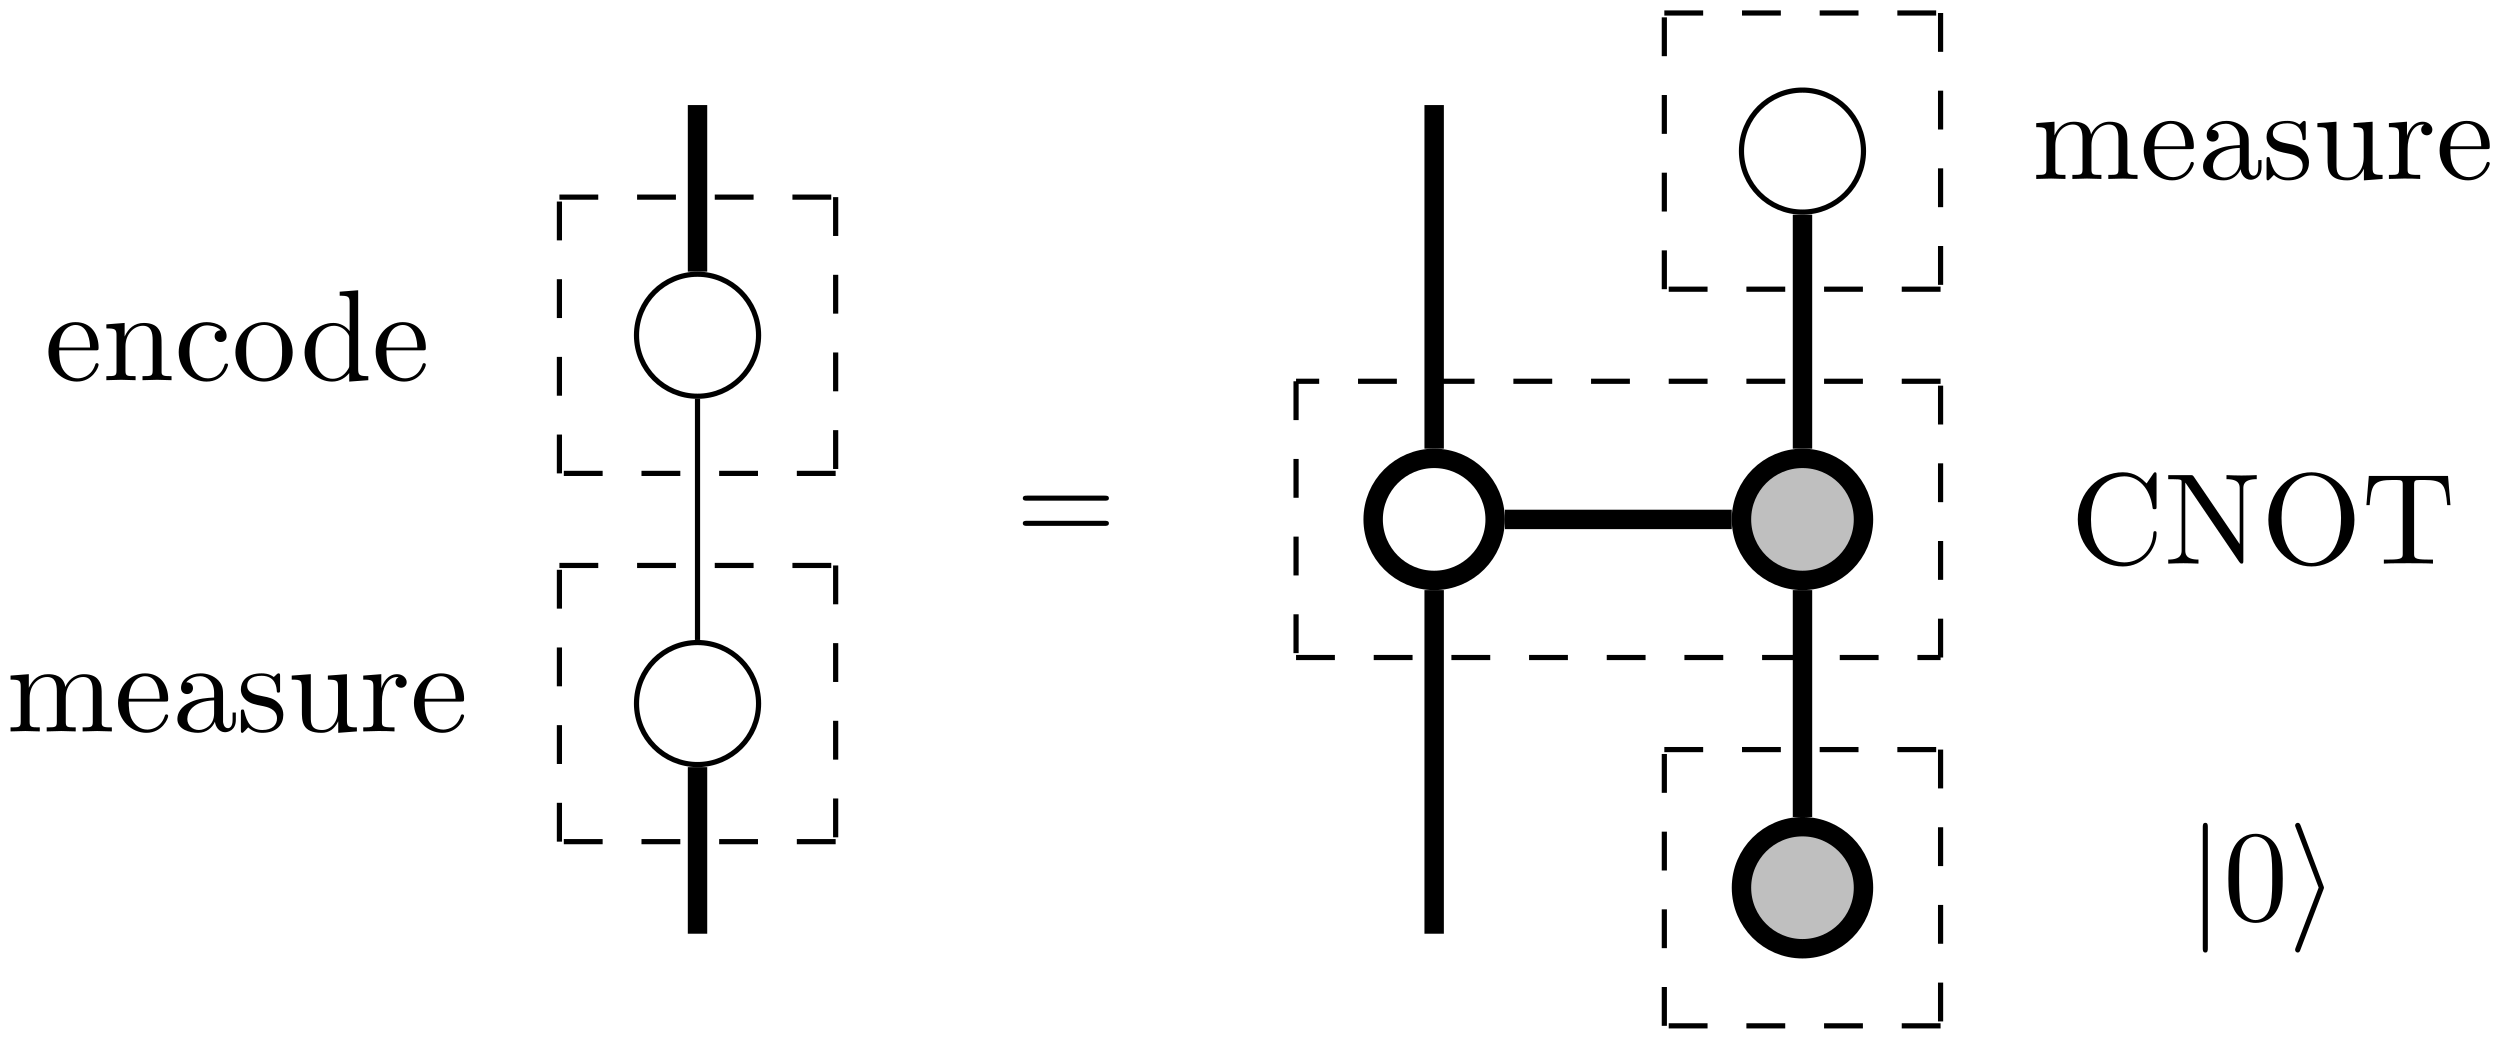
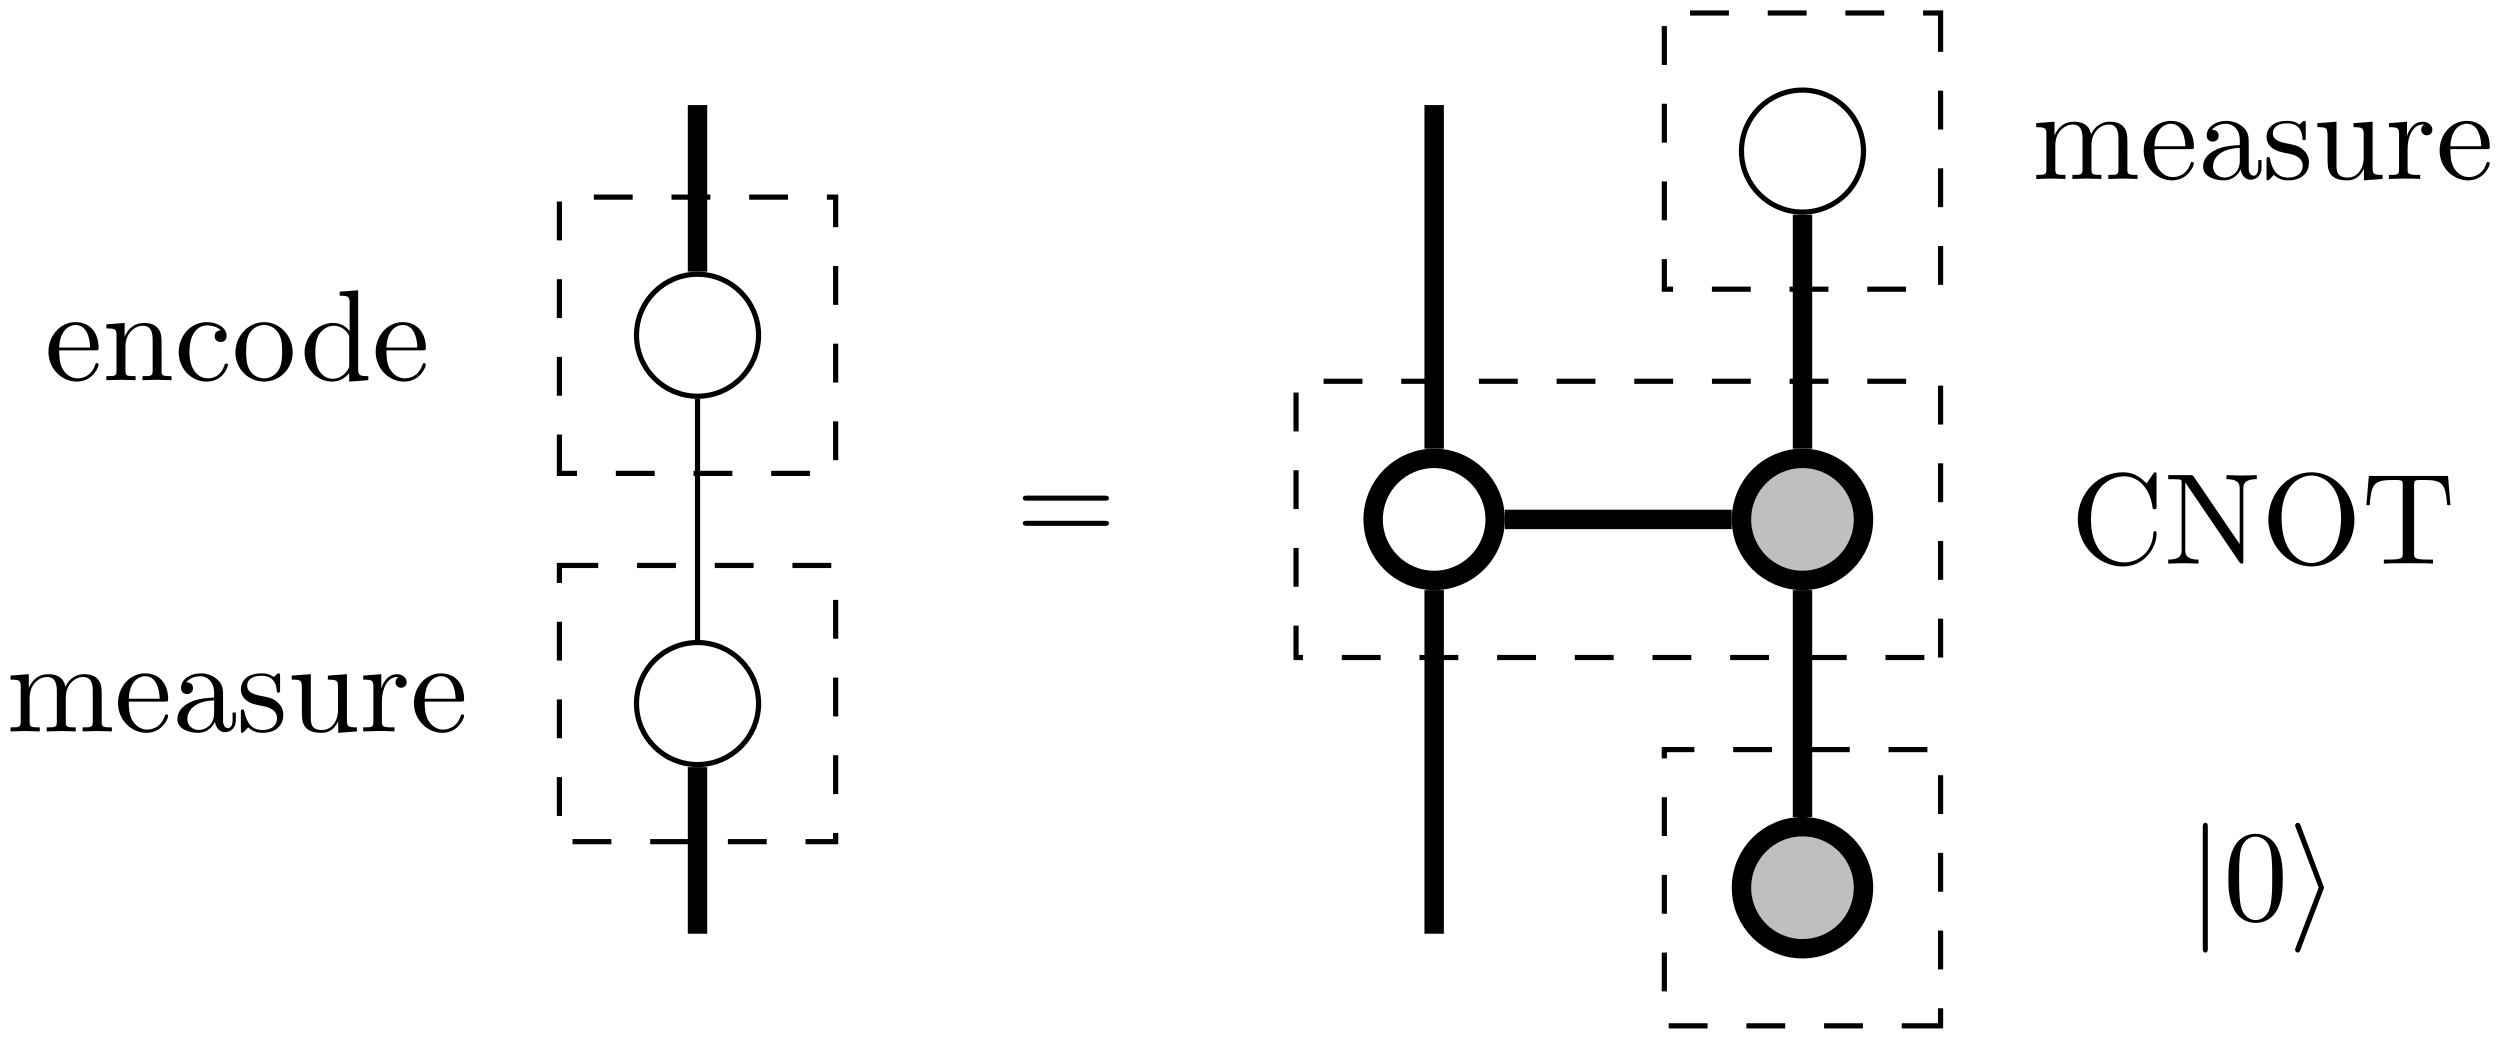
<svg xmlns="http://www.w3.org/2000/svg" xmlns:xlink="http://www.w3.org/1999/xlink" width="288.617pt" height="119.924pt" viewBox="0 0 192.411 79.949" version="1.1">
  <defs>
    <g>
      <symbol overflow="visible" id="glyph0-0">
        <path style="stroke:none;" d="" />
      </symbol>
      <symbol overflow="visible" id="glyph0-1">
        <path style="stroke:none;" d="M 6.844 -3.266 C 7 -3.266 7.188 -3.266 7.188 -3.453 C 7.188 -3.656 7 -3.656 6.859 -3.656 L 0.891 -3.656 C 0.75 -3.656 0.562 -3.656 0.562 -3.453 C 0.562 -3.266 0.75 -3.266 0.891 -3.266 Z M 6.859 -1.328 C 7 -1.328 7.188 -1.328 7.188 -1.531 C 7.188 -1.719 7 -1.719 6.844 -1.719 L 0.891 -1.719 C 0.75 -1.719 0.562 -1.719 0.562 -1.531 C 0.562 -1.328 0.75 -1.328 0.891 -1.328 Z M 6.859 -1.328 " />
      </symbol>
      <symbol overflow="visible" id="glyph0-2">
        <path style="stroke:none;" d="M 1.094 -3.422 L 1.094 -0.75 C 1.094 -0.312 0.984 -0.312 0.312 -0.312 L 0.312 0 C 0.672 -0.016 1.172 -0.031 1.453 -0.031 C 1.703 -0.031 2.219 -0.016 2.562 0 L 2.562 -0.312 C 1.891 -0.312 1.781 -0.312 1.781 -0.75 L 1.781 -2.594 C 1.781 -3.625 2.5 -4.188 3.125 -4.188 C 3.766 -4.188 3.875 -3.656 3.875 -3.078 L 3.875 -0.75 C 3.875 -0.312 3.766 -0.312 3.094 -0.312 L 3.094 0 C 3.438 -0.016 3.953 -0.031 4.219 -0.031 C 4.469 -0.031 5 -0.016 5.328 0 L 5.328 -0.312 C 4.672 -0.312 4.562 -0.312 4.562 -0.75 L 4.562 -2.594 C 4.562 -3.625 5.266 -4.188 5.906 -4.188 C 6.531 -4.188 6.641 -3.656 6.641 -3.078 L 6.641 -0.75 C 6.641 -0.312 6.531 -0.312 5.859 -0.312 L 5.859 0 C 6.203 -0.016 6.719 -0.031 6.984 -0.031 C 7.25 -0.031 7.766 -0.016 8.109 0 L 8.109 -0.312 C 7.594 -0.312 7.344 -0.312 7.328 -0.609 L 7.328 -2.516 C 7.328 -3.375 7.328 -3.672 7.016 -4.031 C 6.875 -4.203 6.547 -4.406 5.969 -4.406 C 5.141 -4.406 4.688 -3.812 4.531 -3.422 C 4.391 -4.297 3.656 -4.406 3.203 -4.406 C 2.469 -4.406 2 -3.984 1.719 -3.359 L 1.719 -4.406 L 0.312 -4.297 L 0.312 -3.984 C 1.016 -3.984 1.094 -3.922 1.094 -3.422 Z M 1.094 -3.422 " />
      </symbol>
      <symbol overflow="visible" id="glyph0-3">
        <path style="stroke:none;" d="M 1.109 -2.516 C 1.172 -4 2.016 -4.25 2.359 -4.25 C 3.375 -4.25 3.484 -2.906 3.484 -2.516 Z M 1.109 -2.297 L 3.891 -2.297 C 4.109 -2.297 4.141 -2.297 4.141 -2.516 C 4.141 -3.5 3.594 -4.469 2.359 -4.469 C 1.203 -4.469 0.281 -3.438 0.281 -2.188 C 0.281 -0.859 1.328 0.109 2.469 0.109 C 3.688 0.109 4.141 -1 4.141 -1.188 C 4.141 -1.281 4.062 -1.312 4 -1.312 C 3.922 -1.312 3.891 -1.25 3.875 -1.172 C 3.531 -0.141 2.625 -0.141 2.531 -0.141 C 2.031 -0.141 1.641 -0.438 1.406 -0.812 C 1.109 -1.281 1.109 -1.938 1.109 -2.297 Z M 1.109 -2.297 " />
      </symbol>
      <symbol overflow="visible" id="glyph0-4">
        <path style="stroke:none;" d="M 3.312 -0.75 C 3.359 -0.359 3.625 0.062 4.094 0.062 C 4.312 0.062 4.922 -0.078 4.922 -0.891 L 4.922 -1.453 L 4.672 -1.453 L 4.672 -0.891 C 4.672 -0.312 4.422 -0.25 4.312 -0.25 C 3.984 -0.25 3.938 -0.703 3.938 -0.75 L 3.938 -2.734 C 3.938 -3.156 3.938 -3.547 3.578 -3.922 C 3.188 -4.312 2.688 -4.469 2.219 -4.469 C 1.391 -4.469 0.703 -4 0.703 -3.344 C 0.703 -3.047 0.906 -2.875 1.172 -2.875 C 1.453 -2.875 1.625 -3.078 1.625 -3.328 C 1.625 -3.453 1.578 -3.781 1.109 -3.781 C 1.391 -4.141 1.875 -4.25 2.188 -4.25 C 2.688 -4.25 3.25 -3.859 3.25 -2.969 L 3.25 -2.609 C 2.734 -2.578 2.047 -2.547 1.422 -2.25 C 0.672 -1.906 0.422 -1.391 0.422 -0.953 C 0.422 -0.141 1.391 0.109 2.016 0.109 C 2.672 0.109 3.125 -0.297 3.312 -0.75 Z M 3.25 -2.391 L 3.25 -1.391 C 3.25 -0.453 2.531 -0.109 2.078 -0.109 C 1.594 -0.109 1.188 -0.453 1.188 -0.953 C 1.188 -1.5 1.609 -2.328 3.25 -2.391 Z M 3.25 -2.391 " />
      </symbol>
      <symbol overflow="visible" id="glyph0-5">
        <path style="stroke:none;" d="M 2.078 -1.938 C 2.297 -1.891 3.109 -1.734 3.109 -1.016 C 3.109 -0.516 2.766 -0.109 1.984 -0.109 C 1.141 -0.109 0.781 -0.672 0.594 -1.531 C 0.562 -1.656 0.562 -1.688 0.453 -1.688 C 0.328 -1.688 0.328 -1.625 0.328 -1.453 L 0.328 -0.125 C 0.328 0.047 0.328 0.109 0.438 0.109 C 0.484 0.109 0.5 0.094 0.688 -0.094 C 0.703 -0.109 0.703 -0.125 0.891 -0.312 C 1.328 0.094 1.781 0.109 1.984 0.109 C 3.125 0.109 3.594 -0.562 3.594 -1.281 C 3.594 -1.797 3.297 -2.109 3.172 -2.219 C 2.844 -2.547 2.453 -2.625 2.031 -2.703 C 1.469 -2.812 0.812 -2.938 0.812 -3.516 C 0.812 -3.875 1.062 -4.281 1.922 -4.281 C 3.016 -4.281 3.078 -3.375 3.094 -3.078 C 3.094 -2.984 3.188 -2.984 3.203 -2.984 C 3.344 -2.984 3.344 -3.031 3.344 -3.219 L 3.344 -4.234 C 3.344 -4.391 3.344 -4.469 3.234 -4.469 C 3.188 -4.469 3.156 -4.469 3.031 -4.344 C 3 -4.312 2.906 -4.219 2.859 -4.188 C 2.484 -4.469 2.078 -4.469 1.922 -4.469 C 0.703 -4.469 0.328 -3.797 0.328 -3.234 C 0.328 -2.891 0.484 -2.609 0.75 -2.391 C 1.078 -2.141 1.359 -2.078 2.078 -1.938 Z M 2.078 -1.938 " />
      </symbol>
      <symbol overflow="visible" id="glyph0-6">
        <path style="stroke:none;" d="M 3.891 -0.781 L 3.891 0.109 L 5.328 0 L 5.328 -0.312 C 4.641 -0.312 4.562 -0.375 4.562 -0.875 L 4.562 -4.406 L 3.094 -4.297 L 3.094 -3.984 C 3.781 -3.984 3.875 -3.922 3.875 -3.422 L 3.875 -1.656 C 3.875 -0.781 3.391 -0.109 2.656 -0.109 C 1.828 -0.109 1.781 -0.578 1.781 -1.094 L 1.781 -4.406 L 0.312 -4.297 L 0.312 -3.984 C 1.094 -3.984 1.094 -3.953 1.094 -3.078 L 1.094 -1.578 C 1.094 -0.797 1.094 0.109 2.609 0.109 C 3.172 0.109 3.609 -0.172 3.891 -0.781 Z M 3.891 -0.781 " />
      </symbol>
      <symbol overflow="visible" id="glyph0-7">
        <path style="stroke:none;" d="M 1.672 -3.312 L 1.672 -4.406 L 0.281 -4.297 L 0.281 -3.984 C 0.984 -3.984 1.062 -3.922 1.062 -3.422 L 1.062 -0.75 C 1.062 -0.312 0.953 -0.312 0.281 -0.312 L 0.281 0 C 0.672 -0.016 1.141 -0.031 1.422 -0.031 C 1.812 -0.031 2.281 -0.031 2.688 0 L 2.688 -0.312 L 2.469 -0.312 C 1.734 -0.312 1.719 -0.422 1.719 -0.781 L 1.719 -2.312 C 1.719 -3.297 2.141 -4.188 2.891 -4.188 C 2.953 -4.188 2.984 -4.188 3 -4.172 C 2.969 -4.172 2.766 -4.047 2.766 -3.781 C 2.766 -3.516 2.984 -3.359 3.203 -3.359 C 3.375 -3.359 3.625 -3.484 3.625 -3.797 C 3.625 -4.109 3.312 -4.406 2.891 -4.406 C 2.156 -4.406 1.797 -3.734 1.672 -3.312 Z M 1.672 -3.312 " />
      </symbol>
      <symbol overflow="visible" id="glyph0-8">
        <path style="stroke:none;" d="M 0.562 -3.406 C 0.562 -1.344 2.172 0.219 4.031 0.219 C 5.656 0.219 6.625 -1.172 6.625 -2.328 C 6.625 -2.422 6.625 -2.5 6.5 -2.5 C 6.391 -2.5 6.391 -2.438 6.375 -2.328 C 6.297 -0.906 5.234 -0.094 4.141 -0.094 C 3.531 -0.094 1.578 -0.422 1.578 -3.406 C 1.578 -6.375 3.531 -6.719 4.141 -6.719 C 5.219 -6.719 6.109 -5.812 6.312 -4.359 C 6.328 -4.219 6.328 -4.188 6.469 -4.188 C 6.625 -4.188 6.625 -4.219 6.625 -4.422 L 6.625 -6.781 C 6.625 -6.953 6.625 -7.031 6.516 -7.031 C 6.484 -7.031 6.438 -7.031 6.359 -6.906 L 5.859 -6.172 C 5.5 -6.531 4.984 -7.031 4.031 -7.031 C 2.156 -7.031 0.562 -5.438 0.562 -3.406 Z M 0.562 -3.406 " />
      </symbol>
      <symbol overflow="visible" id="glyph0-9">
        <path style="stroke:none;" d="M 2.312 -6.672 C 2.219 -6.797 2.219 -6.812 2.031 -6.812 L 0.328 -6.812 L 0.328 -6.5 L 0.625 -6.5 C 0.766 -6.5 0.969 -6.484 1.109 -6.484 C 1.344 -6.453 1.359 -6.438 1.359 -6.25 L 1.359 -1.047 C 1.359 -0.781 1.359 -0.312 0.328 -0.312 L 0.328 0 C 0.672 -0.016 1.172 -0.031 1.5 -0.031 C 1.828 -0.031 2.312 -0.016 2.656 0 L 2.656 -0.312 C 1.641 -0.312 1.641 -0.781 1.641 -1.047 L 1.641 -6.234 C 1.688 -6.188 1.688 -6.172 1.734 -6.109 L 5.797 -0.125 C 5.891 -0.016 5.906 0 5.969 0 C 6.109 0 6.109 -0.062 6.109 -0.266 L 6.109 -5.766 C 6.109 -6.031 6.109 -6.5 7.141 -6.5 L 7.141 -6.812 C 6.781 -6.797 6.297 -6.781 5.969 -6.781 C 5.641 -6.781 5.156 -6.797 4.812 -6.812 L 4.812 -6.5 C 5.828 -6.5 5.828 -6.031 5.828 -5.766 L 5.828 -1.5 Z M 2.312 -6.672 " />
      </symbol>
      <symbol overflow="visible" id="glyph0-10">
        <path style="stroke:none;" d="M 7.188 -3.375 C 7.188 -5.406 5.688 -7.031 3.875 -7.031 C 2.078 -7.031 0.562 -5.438 0.562 -3.375 C 0.562 -1.328 2.094 0.219 3.875 0.219 C 5.688 0.219 7.188 -1.359 7.188 -3.375 Z M 3.875 -0.047 C 2.922 -0.047 1.578 -0.922 1.578 -3.516 C 1.578 -6.094 3.047 -6.781 3.875 -6.781 C 4.734 -6.781 6.156 -6.078 6.156 -3.516 C 6.156 -0.875 4.797 -0.047 3.875 -0.047 Z M 3.875 -0.047 " />
      </symbol>
      <symbol overflow="visible" id="glyph0-11">
        <path style="stroke:none;" d="M 6.641 -6.75 L 0.547 -6.75 L 0.359 -4.5 L 0.609 -4.5 C 0.75 -6.109 0.891 -6.438 2.406 -6.438 C 2.578 -6.438 2.844 -6.438 2.938 -6.422 C 3.156 -6.375 3.156 -6.266 3.156 -6.047 L 3.156 -0.781 C 3.156 -0.453 3.156 -0.312 2.109 -0.312 L 1.703 -0.312 L 1.703 0 C 2.109 -0.031 3.125 -0.031 3.594 -0.031 C 4.047 -0.031 5.078 -0.031 5.484 0 L 5.484 -0.312 L 5.078 -0.312 C 4.031 -0.312 4.031 -0.453 4.031 -0.781 L 4.031 -6.047 C 4.031 -6.234 4.031 -6.375 4.219 -6.422 C 4.328 -6.438 4.594 -6.438 4.781 -6.438 C 6.297 -6.438 6.438 -6.109 6.578 -4.5 L 6.828 -4.5 Z M 6.641 -6.75 " />
      </symbol>
      <symbol overflow="visible" id="glyph0-12">
        <path style="stroke:none;" d="M 4.578 -3.188 C 4.578 -3.984 4.531 -4.781 4.188 -5.516 C 3.734 -6.484 2.906 -6.641 2.5 -6.641 C 1.891 -6.641 1.172 -6.375 0.75 -5.453 C 0.438 -4.766 0.391 -3.984 0.391 -3.188 C 0.391 -2.438 0.422 -1.547 0.844 -0.781 C 1.266 0.016 2 0.219 2.484 0.219 C 3.016 0.219 3.781 0.016 4.219 -0.938 C 4.531 -1.625 4.578 -2.406 4.578 -3.188 Z M 2.484 0 C 2.094 0 1.5 -0.25 1.328 -1.203 C 1.219 -1.797 1.219 -2.719 1.219 -3.312 C 1.219 -3.953 1.219 -4.609 1.297 -5.141 C 1.484 -6.328 2.234 -6.422 2.484 -6.422 C 2.812 -6.422 3.469 -6.234 3.656 -5.25 C 3.766 -4.688 3.766 -3.938 3.766 -3.312 C 3.766 -2.562 3.766 -1.891 3.656 -1.25 C 3.5 -0.297 2.938 0 2.484 0 Z M 2.484 0 " />
      </symbol>
      <symbol overflow="visible" id="glyph0-13">
        <path style="stroke:none;" d="M 1.094 -3.422 L 1.094 -0.75 C 1.094 -0.312 0.984 -0.312 0.312 -0.312 L 0.312 0 C 0.672 -0.016 1.172 -0.031 1.453 -0.031 C 1.703 -0.031 2.219 -0.016 2.562 0 L 2.562 -0.312 C 1.891 -0.312 1.781 -0.312 1.781 -0.75 L 1.781 -2.594 C 1.781 -3.625 2.5 -4.188 3.125 -4.188 C 3.766 -4.188 3.875 -3.656 3.875 -3.078 L 3.875 -0.75 C 3.875 -0.312 3.766 -0.312 3.094 -0.312 L 3.094 0 C 3.438 -0.016 3.953 -0.031 4.219 -0.031 C 4.469 -0.031 5 -0.016 5.328 0 L 5.328 -0.312 C 4.812 -0.312 4.562 -0.312 4.562 -0.609 L 4.562 -2.516 C 4.562 -3.375 4.562 -3.672 4.25 -4.031 C 4.109 -4.203 3.781 -4.406 3.203 -4.406 C 2.469 -4.406 2 -3.984 1.719 -3.359 L 1.719 -4.406 L 0.312 -4.297 L 0.312 -3.984 C 1.016 -3.984 1.094 -3.922 1.094 -3.422 Z M 1.094 -3.422 " />
      </symbol>
      <symbol overflow="visible" id="glyph0-14">
        <path style="stroke:none;" d="M 1.172 -2.172 C 1.172 -3.797 1.984 -4.219 2.516 -4.219 C 2.609 -4.219 3.234 -4.203 3.578 -3.844 C 3.172 -3.812 3.109 -3.516 3.109 -3.391 C 3.109 -3.125 3.297 -2.938 3.562 -2.938 C 3.828 -2.938 4.031 -3.094 4.031 -3.406 C 4.031 -4.078 3.266 -4.469 2.5 -4.469 C 1.25 -4.469 0.344 -3.391 0.344 -2.156 C 0.344 -0.875 1.328 0.109 2.484 0.109 C 3.812 0.109 4.141 -1.094 4.141 -1.188 C 4.141 -1.281 4.031 -1.281 4 -1.281 C 3.922 -1.281 3.891 -1.25 3.875 -1.188 C 3.594 -0.266 2.938 -0.141 2.578 -0.141 C 2.047 -0.141 1.172 -0.562 1.172 -2.172 Z M 1.172 -2.172 " />
      </symbol>
      <symbol overflow="visible" id="glyph0-15">
        <path style="stroke:none;" d="M 4.688 -2.141 C 4.688 -3.406 3.703 -4.469 2.5 -4.469 C 1.25 -4.469 0.281 -3.375 0.281 -2.141 C 0.281 -0.844 1.312 0.109 2.484 0.109 C 3.688 0.109 4.688 -0.875 4.688 -2.141 Z M 2.5 -0.141 C 2.062 -0.141 1.625 -0.344 1.359 -0.812 C 1.109 -1.25 1.109 -1.859 1.109 -2.219 C 1.109 -2.609 1.109 -3.141 1.344 -3.578 C 1.609 -4.031 2.078 -4.25 2.484 -4.25 C 2.922 -4.25 3.344 -4.031 3.609 -3.594 C 3.875 -3.172 3.875 -2.594 3.875 -2.219 C 3.875 -1.859 3.875 -1.312 3.656 -0.875 C 3.422 -0.422 2.984 -0.141 2.5 -0.141 Z M 2.5 -0.141 " />
      </symbol>
      <symbol overflow="visible" id="glyph0-16">
        <path style="stroke:none;" d="M 3.781 -0.547 L 3.781 0.109 L 5.25 0 L 5.25 -0.312 C 4.562 -0.312 4.469 -0.375 4.469 -0.875 L 4.469 -6.922 L 3.047 -6.812 L 3.047 -6.5 C 3.734 -6.5 3.812 -6.438 3.812 -5.938 L 3.812 -3.781 C 3.531 -4.141 3.094 -4.406 2.562 -4.406 C 1.391 -4.406 0.344 -3.422 0.344 -2.141 C 0.344 -0.875 1.312 0.109 2.453 0.109 C 3.094 0.109 3.531 -0.234 3.781 -0.547 Z M 3.781 -3.219 L 3.781 -1.172 C 3.781 -1 3.781 -0.984 3.672 -0.812 C 3.375 -0.328 2.938 -0.109 2.5 -0.109 C 2.047 -0.109 1.688 -0.375 1.453 -0.75 C 1.203 -1.156 1.172 -1.719 1.172 -2.141 C 1.172 -2.5 1.188 -3.094 1.469 -3.547 C 1.688 -3.859 2.062 -4.188 2.609 -4.188 C 2.953 -4.188 3.375 -4.031 3.672 -3.594 C 3.781 -3.422 3.781 -3.406 3.781 -3.219 Z M 3.781 -3.219 " />
      </symbol>
      <symbol overflow="visible" id="glyph1-0">
        <path style="stroke:none;" d="" />
      </symbol>
      <symbol overflow="visible" id="glyph1-1">
        <path style="stroke:none;" d="M 1.578 -7.125 C 1.578 -7.297 1.578 -7.484 1.391 -7.484 C 1.188 -7.484 1.188 -7.297 1.188 -7.125 L 1.188 2.141 C 1.188 2.312 1.188 2.5 1.391 2.5 C 1.578 2.5 1.578 2.312 1.578 2.141 Z M 1.578 -7.125 " />
      </symbol>
      <symbol overflow="visible" id="glyph1-2">
        <path style="stroke:none;" d="M 2.719 -2.328 C 2.766 -2.438 2.766 -2.469 2.766 -2.5 C 2.766 -2.516 2.766 -2.547 2.719 -2.656 L 0.984 -7.25 C 0.922 -7.422 0.859 -7.484 0.75 -7.484 C 0.641 -7.484 0.547 -7.391 0.547 -7.281 C 0.547 -7.25 0.547 -7.234 0.594 -7.125 L 2.359 -2.5 L 0.594 2.109 C 0.547 2.219 0.547 2.25 0.547 2.297 C 0.547 2.406 0.641 2.5 0.75 2.5 C 0.875 2.5 0.922 2.391 0.953 2.297 Z M 2.719 -2.328 " />
      </symbol>
    </g>
    <clipPath id="clip1">
-       <path d="M 149 57 L 150 57 L 150 79.949 L 149 79.949 Z M 149 57 " />
+       <path d="M 127 57 L 150 57 L 150 79.949 L 127 79.949 Z M 127 57 " />
    </clipPath>
    <clipPath id="clip2">
-       <path d="M 127 78 L 150 78 L 150 79.949 L 127 79.949 Z M 127 78 " />
-     </clipPath>
-     <clipPath id="clip3">
-       <path d="M 127 57 L 129 57 L 129 79.949 L 127 79.949 Z M 127 57 " />
-     </clipPath>
-     <clipPath id="clip4">
      <path d="M 112 42 L 165 42 L 165 79.949 L 112 79.949 Z M 112 42 " />
    </clipPath>
  </defs>
  <g id="surface1">
    <path style="fill:none;stroke-width:1.494;stroke-linecap:butt;stroke-linejoin:miter;stroke:rgb(0%,0%,0%);stroke-opacity:1;stroke-miterlimit:10;" d="M -28.348 -31.888 L -28.348 -19.068 " transform="matrix(1,0,0,-1,82.032,39.975)" />
    <path style="fill:none;stroke-width:1.494;stroke-linecap:butt;stroke-linejoin:miter;stroke:rgb(0%,0%,0%);stroke-opacity:1;stroke-miterlimit:10;" d="M -28.348 19.069 L -28.348 31.889 " transform="matrix(1,0,0,-1,82.032,39.975)" />
    <path style="fill:none;stroke-width:1.494;stroke-linecap:butt;stroke-linejoin:miter;stroke:rgb(0%,0%,0%);stroke-opacity:1;stroke-miterlimit:10;" d="M 28.347 -31.888 L 28.347 -5.443 " transform="matrix(1,0,0,-1,82.032,39.975)" />
    <path style="fill:none;stroke-width:1.494;stroke-linecap:butt;stroke-linejoin:miter;stroke:rgb(0%,0%,0%);stroke-opacity:1;stroke-miterlimit:10;" d="M 33.792 -0.002 L 51.249 -0.002 " transform="matrix(1,0,0,-1,82.032,39.975)" />
    <path style="fill:none;stroke-width:1.494;stroke-linecap:butt;stroke-linejoin:miter;stroke:rgb(0%,0%,0%);stroke-opacity:1;stroke-miterlimit:10;" d="M 56.695 5.444 L 56.695 23.452 " transform="matrix(1,0,0,-1,82.032,39.975)" />
    <path style="fill:none;stroke-width:1.494;stroke-linecap:butt;stroke-linejoin:miter;stroke:rgb(0%,0%,0%);stroke-opacity:1;stroke-miterlimit:10;" d="M 56.695 -22.904 L 56.695 -5.443 " transform="matrix(1,0,0,-1,82.032,39.975)" />
    <path style="fill:none;stroke-width:1.494;stroke-linecap:butt;stroke-linejoin:miter;stroke:rgb(0%,0%,0%);stroke-opacity:1;stroke-miterlimit:10;" d="M 28.347 5.444 L 28.347 31.889 " transform="matrix(1,0,0,-1,82.032,39.975)" />
-     <path style="fill:none;stroke-width:0.399;stroke-linecap:butt;stroke-linejoin:miter;stroke:rgb(0%,0%,0%);stroke-opacity:1;stroke-dasharray:2.989,2.989;stroke-miterlimit:10;" d="M 46.062 38.975 L 67.323 38.975 " transform="matrix(1,0,0,-1,82.032,39.975)" />
-     <path style="fill:none;stroke-width:0.399;stroke-linecap:butt;stroke-linejoin:miter;stroke:rgb(0%,0%,0%);stroke-opacity:1;stroke-dasharray:2.989,2.989;stroke-miterlimit:10;" d="M 67.323 38.975 L 67.323 17.717 " transform="matrix(1,0,0,-1,82.032,39.975)" />
-     <path style="fill:none;stroke-width:0.399;stroke-linecap:butt;stroke-linejoin:miter;stroke:rgb(0%,0%,0%);stroke-opacity:1;stroke-dasharray:2.989,2.989;stroke-miterlimit:10;" d="M 67.323 17.717 L 46.062 17.717 " transform="matrix(1,0,0,-1,82.032,39.975)" />
-     <path style="fill:none;stroke-width:0.399;stroke-linecap:butt;stroke-linejoin:miter;stroke:rgb(0%,0%,0%);stroke-opacity:1;stroke-dasharray:2.989,2.989;stroke-miterlimit:10;" d="M 46.062 17.717 L 46.062 38.975 " transform="matrix(1,0,0,-1,82.032,39.975)" />
-     <path style="fill:none;stroke-width:0.399;stroke-linecap:butt;stroke-linejoin:miter;stroke:rgb(0%,0%,0%);stroke-opacity:1;stroke-dasharray:2.989,2.989;stroke-miterlimit:10;" d="M 17.718 10.631 L 17.718 -10.63 " transform="matrix(1,0,0,-1,82.032,39.975)" />
-     <path style="fill:none;stroke-width:0.399;stroke-linecap:butt;stroke-linejoin:miter;stroke:rgb(0%,0%,0%);stroke-opacity:1;stroke-dasharray:2.989,2.989;stroke-miterlimit:10;" d="M 17.718 -10.63 L 67.323 -10.63 " transform="matrix(1,0,0,-1,82.032,39.975)" />
-     <path style="fill:none;stroke-width:0.399;stroke-linecap:butt;stroke-linejoin:miter;stroke:rgb(0%,0%,0%);stroke-opacity:1;stroke-dasharray:2.989,2.989;stroke-miterlimit:10;" d="M 67.323 -10.63 L 67.323 10.631 " transform="matrix(1,0,0,-1,82.032,39.975)" />
-     <path style="fill:none;stroke-width:0.399;stroke-linecap:butt;stroke-linejoin:miter;stroke:rgb(0%,0%,0%);stroke-opacity:1;stroke-dasharray:2.989,2.989;stroke-miterlimit:10;" d="M 67.323 10.631 L 17.718 10.631 " transform="matrix(1,0,0,-1,82.032,39.975)" />
-     <path style="fill:none;stroke-width:0.399;stroke-linecap:butt;stroke-linejoin:miter;stroke:rgb(0%,0%,0%);stroke-opacity:1;stroke-dasharray:2.989,2.989;stroke-miterlimit:10;" d="M -38.977 24.803 L -17.716 24.803 " transform="matrix(1,0,0,-1,82.032,39.975)" />
-     <path style="fill:none;stroke-width:0.399;stroke-linecap:butt;stroke-linejoin:miter;stroke:rgb(0%,0%,0%);stroke-opacity:1;stroke-dasharray:2.989,2.989;stroke-miterlimit:10;" d="M -17.716 24.803 L -17.716 3.541 " transform="matrix(1,0,0,-1,82.032,39.975)" />
-     <path style="fill:none;stroke-width:0.399;stroke-linecap:butt;stroke-linejoin:miter;stroke:rgb(0%,0%,0%);stroke-opacity:1;stroke-dasharray:2.989,2.989;stroke-miterlimit:10;" d="M -17.716 3.541 L -38.977 3.541 " transform="matrix(1,0,0,-1,82.032,39.975)" />
-     <path style="fill:none;stroke-width:0.399;stroke-linecap:butt;stroke-linejoin:miter;stroke:rgb(0%,0%,0%);stroke-opacity:1;stroke-dasharray:2.989,2.989;stroke-miterlimit:10;" d="M -38.977 3.541 L -38.977 24.803 " transform="matrix(1,0,0,-1,82.032,39.975)" />
-     <path style="fill:none;stroke-width:0.399;stroke-linecap:butt;stroke-linejoin:miter;stroke:rgb(0%,0%,0%);stroke-opacity:1;stroke-dasharray:2.989,2.989;stroke-miterlimit:10;" d="M -38.977 -3.545 L -17.716 -3.545 " transform="matrix(1,0,0,-1,82.032,39.975)" />
-     <path style="fill:none;stroke-width:0.399;stroke-linecap:butt;stroke-linejoin:miter;stroke:rgb(0%,0%,0%);stroke-opacity:1;stroke-dasharray:2.989,2.989;stroke-miterlimit:10;" d="M -17.716 -3.545 L -17.716 -24.802 " transform="matrix(1,0,0,-1,82.032,39.975)" />
-     <path style="fill:none;stroke-width:0.399;stroke-linecap:butt;stroke-linejoin:miter;stroke:rgb(0%,0%,0%);stroke-opacity:1;stroke-dasharray:2.989,2.989;stroke-miterlimit:10;" d="M -17.716 -24.802 L -38.977 -24.802 " transform="matrix(1,0,0,-1,82.032,39.975)" />
-     <path style="fill:none;stroke-width:0.399;stroke-linecap:butt;stroke-linejoin:miter;stroke:rgb(0%,0%,0%);stroke-opacity:1;stroke-dasharray:2.989,2.989;stroke-miterlimit:10;" d="M -38.977 -24.802 L -38.977 -3.545 " transform="matrix(1,0,0,-1,82.032,39.975)" />
-     <path style="fill:none;stroke-width:0.399;stroke-linecap:butt;stroke-linejoin:miter;stroke:rgb(0%,0%,0%);stroke-opacity:1;stroke-dasharray:2.989,2.989;stroke-miterlimit:10;" d="M 46.062 -17.716 L 67.323 -17.716 " transform="matrix(1,0,0,-1,82.032,39.975)" />
+     <path style="fill:none;stroke-width:0.399;stroke-linecap:butt;stroke-linejoin:miter;stroke:rgb(0%,0%,0%);stroke-opacity:1;stroke-dasharray:2.989,2.989;stroke-miterlimit:10;" d="M 67.323 38.975 L 67.323 17.717 L 46.062 17.717 L 46.062 38.975 Z M 67.323 38.975 " transform="matrix(1,0,0,-1,82.032,39.975)" />
+     <path style="fill:none;stroke-width:0.399;stroke-linecap:butt;stroke-linejoin:miter;stroke:rgb(0%,0%,0%);stroke-opacity:1;stroke-dasharray:2.989,2.989;stroke-miterlimit:10;" d="M 67.323 -10.63 L 67.323 10.631 L 17.718 10.631 L 17.718 -10.63 Z M 67.323 -10.63 " transform="matrix(1,0,0,-1,82.032,39.975)" />
+     <path style="fill:none;stroke-width:0.399;stroke-linecap:butt;stroke-linejoin:miter;stroke:rgb(0%,0%,0%);stroke-opacity:1;stroke-dasharray:2.989,2.989;stroke-miterlimit:10;" d="M -38.977 3.541 L -38.977 24.803 L -17.716 24.803 L -17.716 3.541 Z M -38.977 3.541 " transform="matrix(1,0,0,-1,82.032,39.975)" />
+     <path style="fill:none;stroke-width:0.399;stroke-linecap:butt;stroke-linejoin:miter;stroke:rgb(0%,0%,0%);stroke-opacity:1;stroke-dasharray:2.989,2.989;stroke-miterlimit:10;" d="M -38.977 -3.545 L -17.716 -3.545 L -17.716 -24.802 L -38.977 -24.802 Z M -38.977 -3.545 " transform="matrix(1,0,0,-1,82.032,39.975)" />
    <g clip-path="url(#clip1)" clip-rule="nonzero">
-       <path style="fill:none;stroke-width:0.399;stroke-linecap:butt;stroke-linejoin:miter;stroke:rgb(0%,0%,0%);stroke-opacity:1;stroke-dasharray:2.989,2.989;stroke-miterlimit:10;" d="M 67.323 -17.716 L 67.323 -38.978 " transform="matrix(1,0,0,-1,82.032,39.975)" />
-     </g>
-     <g clip-path="url(#clip2)" clip-rule="nonzero">
-       <path style="fill:none;stroke-width:0.399;stroke-linecap:butt;stroke-linejoin:miter;stroke:rgb(0%,0%,0%);stroke-opacity:1;stroke-dasharray:2.989,2.989;stroke-miterlimit:10;" d="M 67.323 -38.978 L 46.062 -38.978 " transform="matrix(1,0,0,-1,82.032,39.975)" />
-     </g>
-     <g clip-path="url(#clip3)" clip-rule="nonzero">
-       <path style="fill:none;stroke-width:0.399;stroke-linecap:butt;stroke-linejoin:miter;stroke:rgb(0%,0%,0%);stroke-opacity:1;stroke-dasharray:2.989,2.989;stroke-miterlimit:10;" d="M 46.062 -38.978 L 46.062 -17.716 " transform="matrix(1,0,0,-1,82.032,39.975)" />
+       <path style="fill:none;stroke-width:0.399;stroke-linecap:butt;stroke-linejoin:miter;stroke:rgb(0%,0%,0%);stroke-opacity:1;stroke-dasharray:2.989,2.989;stroke-miterlimit:10;" d="M 67.323 -38.978 L 46.062 -38.978 L 46.062 -17.716 L 67.323 -17.716 Z M 67.323 -38.978 " transform="matrix(1,0,0,-1,82.032,39.975)" />
    </g>
    <path style="fill:none;stroke-width:0.399;stroke-linecap:butt;stroke-linejoin:miter;stroke:rgb(0%,0%,0%);stroke-opacity:1;stroke-miterlimit:10;" d="M -28.348 9.28 L -28.348 -9.279 " transform="matrix(1,0,0,-1,82.032,39.975)" />
    <path style="fill-rule:nonzero;fill:rgb(100%,100%,100%);fill-opacity:1;stroke-width:0.399;stroke-linecap:butt;stroke-linejoin:miter;stroke:rgb(0%,0%,0%);stroke-opacity:1;stroke-miterlimit:10;" d="M -23.649 -14.173 C -23.649 -11.58 -25.755 -9.478 -28.348 -9.478 C -30.942 -9.478 -33.044 -11.58 -33.044 -14.173 C -33.044 -16.767 -30.942 -18.869 -28.348 -18.869 C -25.755 -18.869 -23.649 -16.767 -23.649 -14.173 Z M -23.649 -14.173 " transform="matrix(1,0,0,-1,82.032,39.975)" />
    <path style="fill-rule:nonzero;fill:rgb(100%,100%,100%);fill-opacity:1;stroke-width:0.399;stroke-linecap:butt;stroke-linejoin:miter;stroke:rgb(0%,0%,0%);stroke-opacity:1;stroke-miterlimit:10;" d="M -23.649 14.174 C -23.649 16.768 -25.755 18.87 -28.348 18.87 C -30.942 18.87 -33.044 16.768 -33.044 14.174 C -33.044 11.58 -30.942 9.479 -28.348 9.479 C -25.755 9.479 -23.649 11.58 -23.649 14.174 Z M -23.649 14.174 " transform="matrix(1,0,0,-1,82.032,39.975)" />
    <g style="fill:rgb(0%,0%,0%);fill-opacity:1;">
      <use xlink:href="#glyph0-1" x="78.158" y="41.802" />
    </g>
    <path style=" stroke:none;fill-rule:nonzero;fill:rgb(74.901%,74.901%,74.901%);fill-opacity:1;" d="M 143.422 68.32 C 143.422 65.727 141.32 63.625 138.727 63.625 C 136.133 63.625 134.031 65.727 134.031 68.32 C 134.031 70.914 136.133 73.02 138.727 73.02 C 141.32 73.02 143.422 70.914 143.422 68.32 Z M 143.422 68.32 " />
-     <g clip-path="url(#clip4)" clip-rule="nonzero">
+     <g clip-path="url(#clip2)" clip-rule="nonzero">
      <path style="fill:none;stroke-width:1.494;stroke-linecap:butt;stroke-linejoin:miter;stroke:rgb(0%,0%,0%);stroke-opacity:1;stroke-miterlimit:10;" d="M 61.39 -28.345 C 61.39 -25.752 59.288 -23.65 56.695 -23.65 C 54.101 -23.65 51.999 -25.752 51.999 -28.345 C 51.999 -30.939 54.101 -33.045 56.695 -33.045 C 59.288 -33.045 61.39 -30.939 61.39 -28.345 Z M 61.39 -28.345 " transform="matrix(1,0,0,-1,82.032,39.975)" />
    </g>
    <path style="fill-rule:nonzero;fill:rgb(74.901%,74.901%,74.901%);fill-opacity:1;stroke-width:1.494;stroke-linecap:butt;stroke-linejoin:miter;stroke:rgb(0%,0%,0%);stroke-opacity:1;stroke-miterlimit:10;" d="M 61.39 -0.002 C 61.39 2.592 59.288 4.698 56.695 4.698 C 54.101 4.698 51.999 2.592 51.999 -0.002 C 51.999 -2.595 54.101 -4.697 56.695 -4.697 C 59.288 -4.697 61.39 -2.595 61.39 -0.002 Z M 61.39 -0.002 " transform="matrix(1,0,0,-1,82.032,39.975)" />
    <path style="fill-rule:nonzero;fill:rgb(100%,100%,100%);fill-opacity:1;stroke-width:1.494;stroke-linecap:butt;stroke-linejoin:miter;stroke:rgb(0%,0%,0%);stroke-opacity:1;stroke-miterlimit:10;" d="M 33.042 -0.002 C 33.042 2.592 30.941 4.698 28.347 4.698 C 25.753 4.698 23.652 2.592 23.652 -0.002 C 23.652 -2.595 25.753 -4.697 28.347 -4.697 C 30.941 -4.697 33.042 -2.595 33.042 -0.002 Z M 33.042 -0.002 " transform="matrix(1,0,0,-1,82.032,39.975)" />
    <path style="fill-rule:nonzero;fill:rgb(100%,100%,100%);fill-opacity:1;stroke-width:0.399;stroke-linecap:butt;stroke-linejoin:miter;stroke:rgb(0%,0%,0%);stroke-opacity:1;stroke-miterlimit:10;" d="M 61.39 28.346 C 61.39 30.94 59.288 33.041 56.695 33.041 C 54.101 33.041 51.999 30.94 51.999 28.346 C 51.999 25.752 54.101 23.651 56.695 23.651 C 59.288 23.651 61.39 25.752 61.39 28.346 Z M 61.39 28.346 " transform="matrix(1,0,0,-1,82.032,39.975)" />
    <g style="fill:rgb(0%,0%,0%);fill-opacity:1;">
      <use xlink:href="#glyph0-2" x="156.405" y="13.773" />
      <use xlink:href="#glyph0-3" x="164.707" y="13.773" />
      <use xlink:href="#glyph0-4" x="169.134" y="13.773" />
      <use xlink:href="#glyph0-5" x="174.116" y="13.773" />
      <use xlink:href="#glyph0-6" x="178.045" y="13.773" />
      <use xlink:href="#glyph0-7" x="183.58" y="13.773" />
      <use xlink:href="#glyph0-3" x="187.482" y="13.773" />
    </g>
    <g style="fill:rgb(0%,0%,0%);fill-opacity:1;">
      <use xlink:href="#glyph0-8" x="159.353" y="43.379" />
      <use xlink:href="#glyph0-9" x="166.548" y="43.379" />
      <use xlink:href="#glyph0-10" x="174.02" y="43.379" />
      <use xlink:href="#glyph0-11" x="181.769" y="43.379" />
    </g>
    <g style="fill:rgb(0%,0%,0%);fill-opacity:1;">
      <use xlink:href="#glyph1-1" x="168.347" y="70.812" />
    </g>
    <g style="fill:rgb(0%,0%,0%);fill-opacity:1;">
      <use xlink:href="#glyph0-12" x="171.114" y="70.812" />
    </g>
    <g style="fill:rgb(0%,0%,0%);fill-opacity:1;">
      <use xlink:href="#glyph1-2" x="176.095" y="70.812" />
    </g>
    <g style="fill:rgb(0%,0%,0%);fill-opacity:1;">
      <use xlink:href="#glyph0-3" x="3.447" y="29.261" />
      <use xlink:href="#glyph0-13" x="7.874" y="29.261" />
      <use xlink:href="#glyph0-14" x="13.41" y="29.261" />
      <use xlink:href="#glyph0-15" x="17.837" y="29.261" />
    </g>
    <g style="fill:rgb(0%,0%,0%);fill-opacity:1;">
      <use xlink:href="#glyph0-16" x="23.097" y="29.261" />
      <use xlink:href="#glyph0-3" x="28.632" y="29.261" />
    </g>
    <g style="fill:rgb(0%,0%,0%);fill-opacity:1;">
      <use xlink:href="#glyph0-2" x="0.5" y="56.293" />
      <use xlink:href="#glyph0-3" x="8.802" y="56.293" />
      <use xlink:href="#glyph0-4" x="13.229" y="56.293" />
      <use xlink:href="#glyph0-5" x="18.211" y="56.293" />
      <use xlink:href="#glyph0-6" x="22.14" y="56.293" />
      <use xlink:href="#glyph0-7" x="27.675" y="56.293" />
      <use xlink:href="#glyph0-3" x="31.577" y="56.293" />
    </g>
  </g>
</svg>
